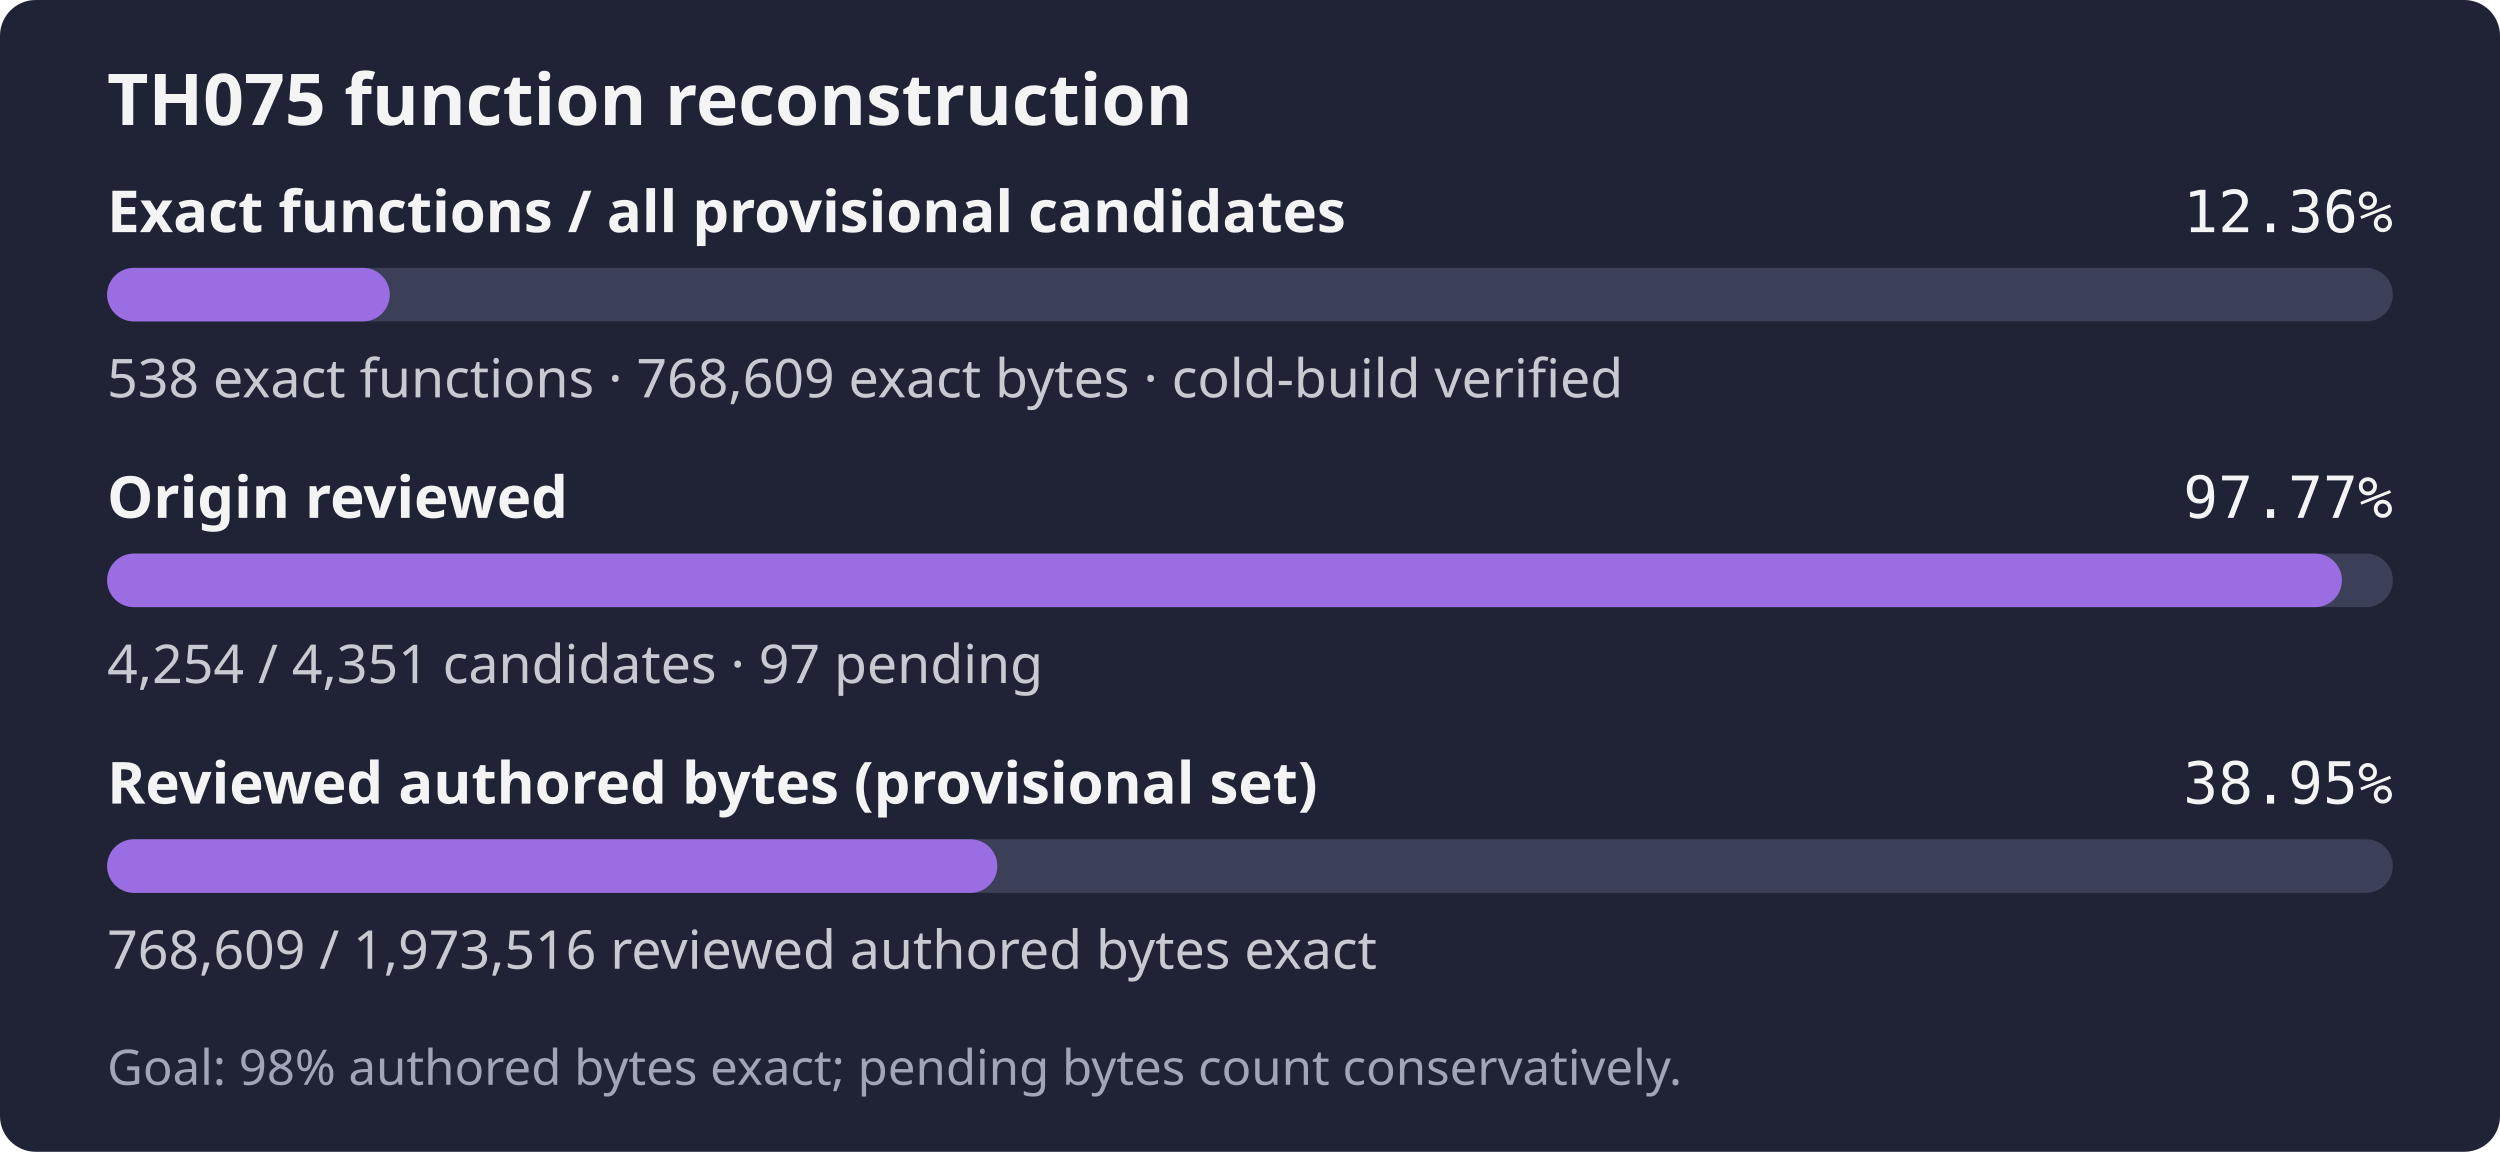
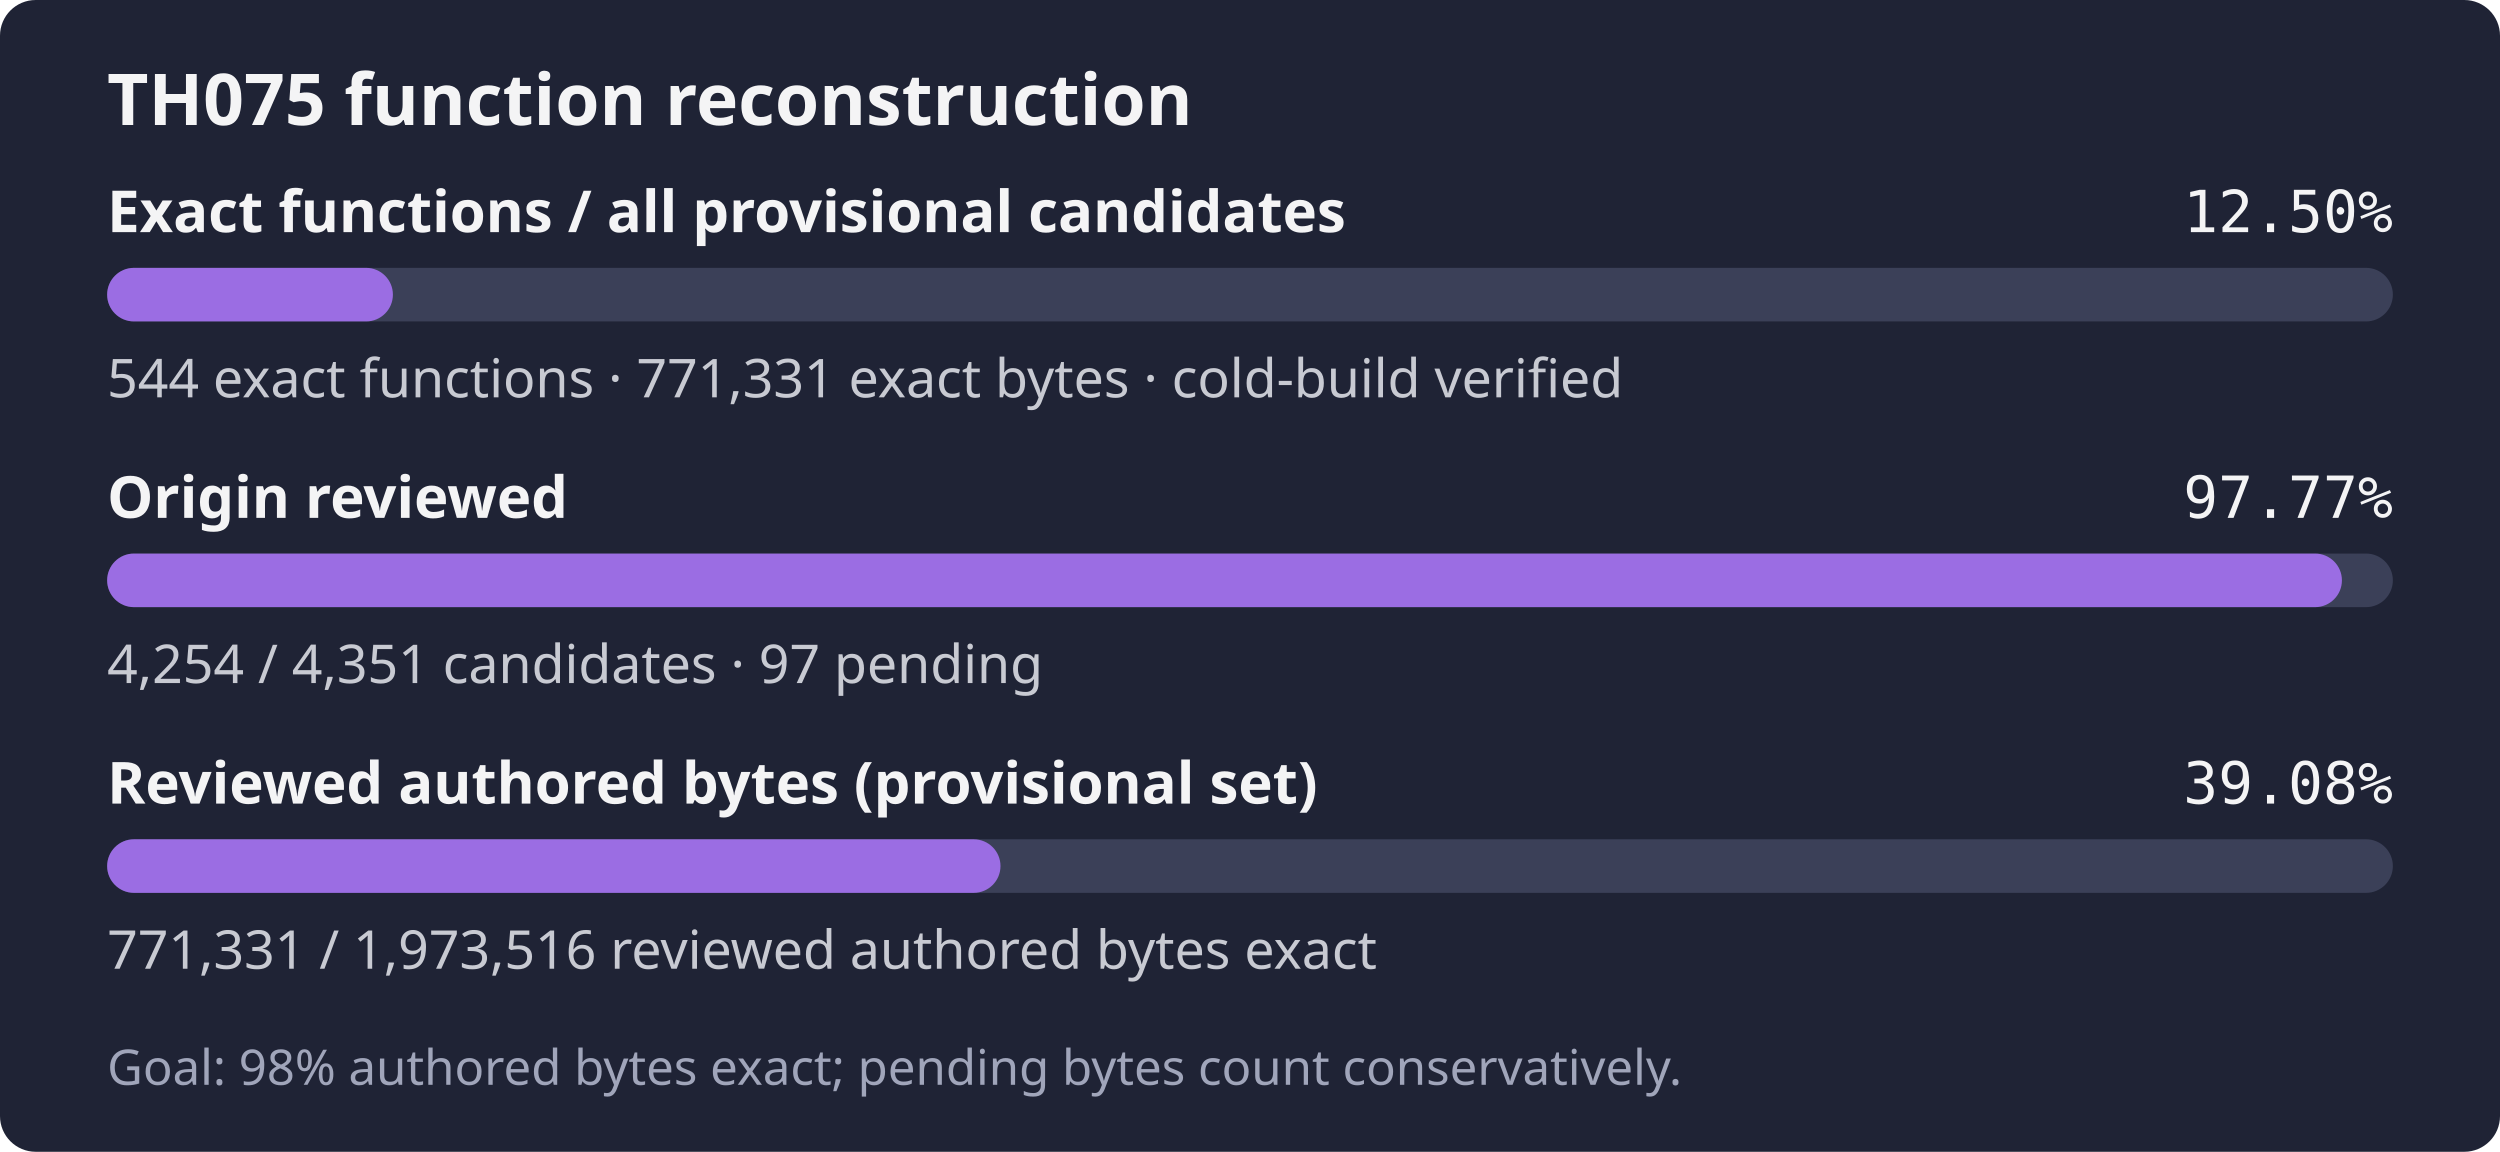
- <svg xmlns="http://www.w3.org/2000/svg" width="560" height="258" role="img" aria-label="TH075: 538 exact functions, 768,609 exact bytes; 4,254 of 4,351 candidates reviewed; Goal: 98% authored bytes exact; pending bytes count conservatively.">
+ <svg xmlns="http://www.w3.org/2000/svg" width="560" height="258" role="img" aria-label="TH075: 544 exact functions, 771,331 exact bytes; 4,254 of 4,351 candidates reviewed; Goal: 98% authored bytes exact; pending bytes count conservatively.">
  <rect width="560" height="258" rx="8" fill="#1f2335" />
  <text x="24" y="28" fill="#f4f4f5" font-family="sans-serif" font-size="16" font-weight="600">TH075 function reconstruction</text>
  <text x="24" y="52" fill="#f4f4f5" font-family="sans-serif" font-size="13" font-weight="600">Exact functions / all provisional candidates</text>
-   <text x="536" y="52" fill="#f4f4f5" text-anchor="end" font-family="monospace" font-size="13">12.36%</text>
+   <text x="536" y="52" fill="#f4f4f5" text-anchor="end" font-family="monospace" font-size="13">12.50%</text>
  <rect x="24" y="60" width="512" height="12" rx="6" fill="#3b4058" />
-   <rect x="24" y="60" width="63.31" height="12" rx="6" fill="#9b6de3" />
-   <text x="24" y="89" fill="#c8cad2" font-family="sans-serif" font-size="12">538 exact functions · 768,609 exact bytes · cold-build verified</text>
+   <rect x="24" y="60" width="64.01" height="12" rx="6" fill="#9b6de3" />
+   <text x="24" y="89" fill="#c8cad2" font-family="sans-serif" font-size="12">544 exact functions · 771,331 exact bytes · cold-build verified</text>
  <text x="24" y="116" fill="#f4f4f5" font-family="sans-serif" font-size="13" font-weight="600">Origin reviewed</text>
  <text x="536" y="116" fill="#f4f4f5" text-anchor="end" font-family="monospace" font-size="13">97.77%</text>
  <rect x="24" y="124" width="512" height="12" rx="6" fill="#3b4058" />
  <rect x="24" y="124" width="500.59" height="12" rx="6" fill="#9b6de3" />
  <text x="24" y="153" fill="#c8cad2" font-family="sans-serif" font-size="12">4,254 / 4,351 candidates · 97 pending</text>
  <text x="24" y="180" fill="#f4f4f5" font-family="sans-serif" font-size="13" font-weight="600">Reviewed authored bytes (provisional set)</text>
-   <text x="536" y="180" fill="#f4f4f5" text-anchor="end" font-family="monospace" font-size="13">38.95%</text>
+   <text x="536" y="180" fill="#f4f4f5" text-anchor="end" font-family="monospace" font-size="13">39.08%</text>
  <rect x="24" y="188" width="512" height="12" rx="6" fill="#3b4058" />
-   <rect x="24" y="188" width="199.40" height="12" rx="6" fill="#9b6de3" />
-   <text x="24" y="217" fill="#c8cad2" font-family="sans-serif" font-size="12">768,609 / 1,973,516 reviewed authored bytes exact</text>
+   <rect x="24" y="188" width="200.11" height="12" rx="6" fill="#9b6de3" />
+   <text x="24" y="217" fill="#c8cad2" font-family="sans-serif" font-size="12">771,331 / 1,973,516 reviewed authored bytes exact</text>
  <text x="24" y="243" fill="#a0a5ba" font-family="sans-serif" font-size="11">Goal: 98% authored bytes exact; pending bytes count conservatively.</text>
</svg>
